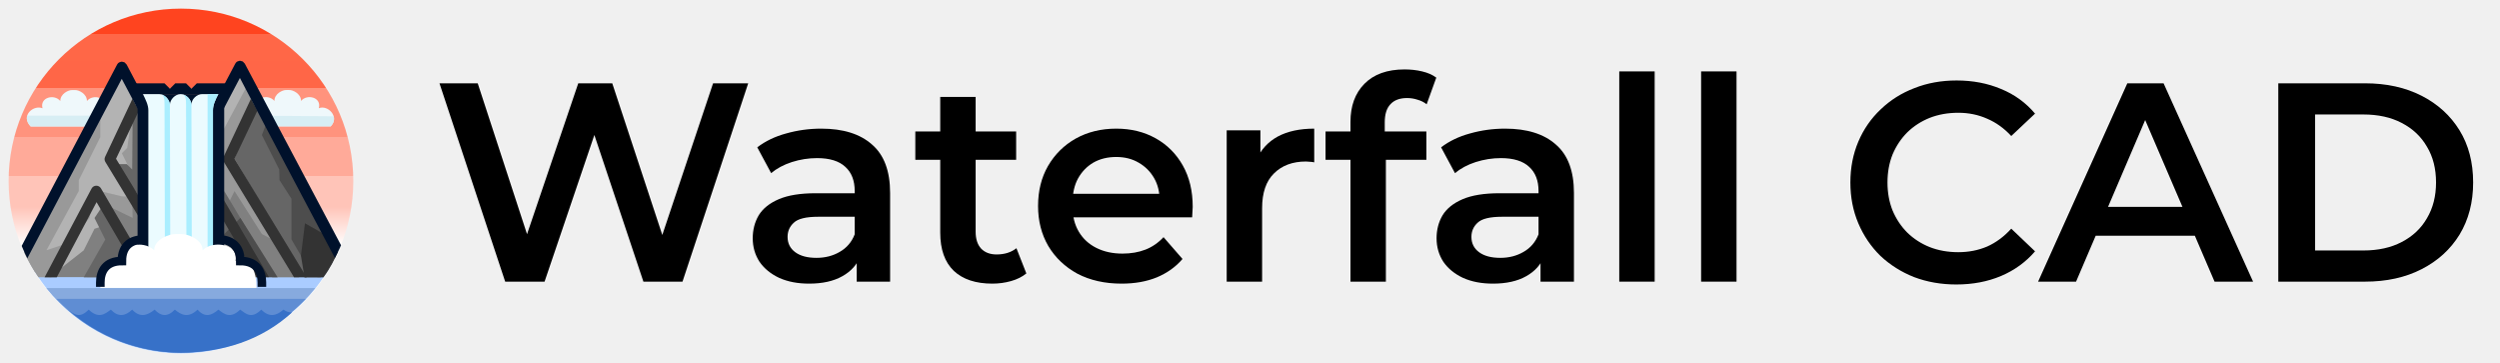
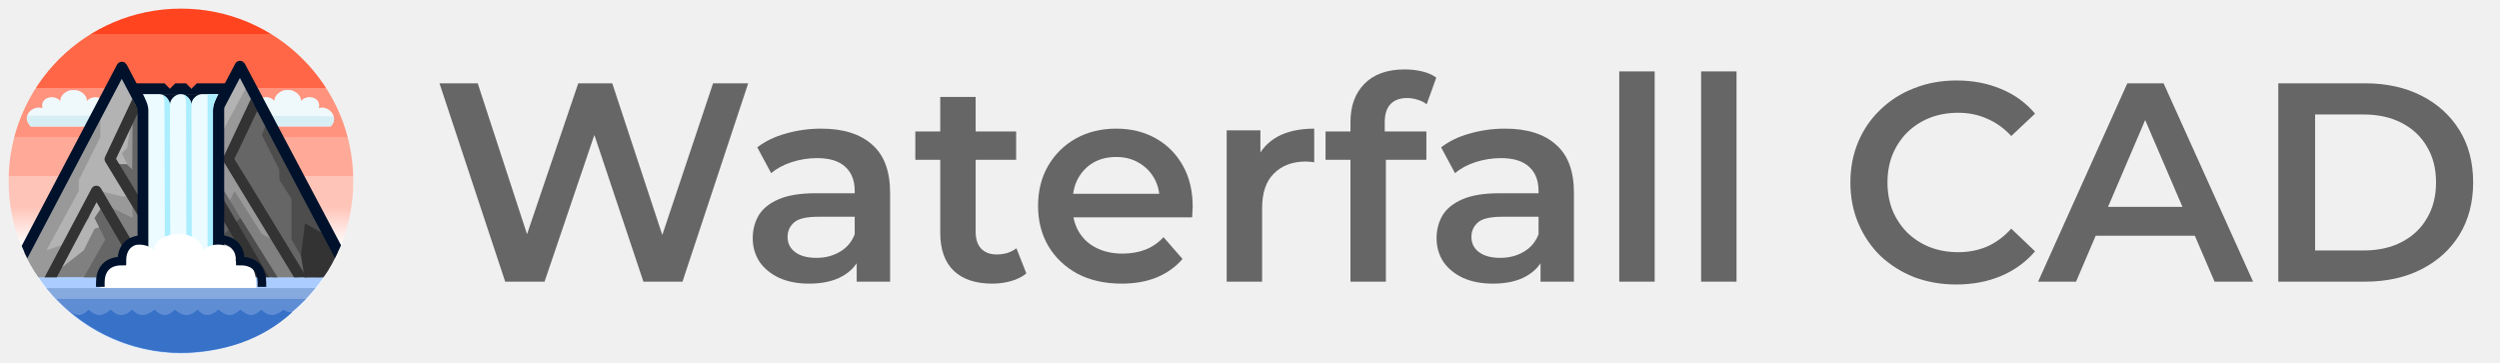
<svg xmlns="http://www.w3.org/2000/svg" xmlns:xlink="http://www.w3.org/1999/xlink" width="580" height="84" viewBox="0 0 580 84" version="1.1" id="svg5">
  <defs id="defs2">
    <rect x="80" y="8" width="624" height="64" id="rect732" />
    <rect x="72" y="0" width="416" height="152" id="rect445" />
    <linearGradient id="linearGradient1501">
      <stop style="stop-color:#ff0000;stop-opacity:1;" offset="0" id="stop1497" />
      <stop style="stop-color:#ff0000;stop-opacity:0;" offset="1" id="stop1499" />
    </linearGradient>
    <linearGradient id="linearGradient16022">
      <stop style="stop-color:#ff441f;stop-opacity:1;" offset="0" id="stop16018" />
      <stop style="stop-color:#ff441f;stop-opacity:1;" offset="0.137" id="stop1462" />
      <stop style="stop-color:#ff6747;stop-opacity:1;" offset="0.137" id="stop1454" />
      <stop style="stop-color:#ff6647;stop-opacity:1;" offset="0.358" id="stop1458" />
      <stop style="stop-color:#ff937d;stop-opacity:1;" offset="0.358" id="stop1466" />
      <stop style="stop-color:#ff937d;stop-opacity:1;" offset="0.557" id="stop1468" />
      <stop style="stop-color:#ffaa99;stop-opacity:1;" offset="0.557" id="stop1460" />
      <stop style="stop-color:#ffaa99;stop-opacity:1;" offset="0.717" id="stop1456" />
      <stop style="stop-color:#ffc4b8;stop-opacity:1;" offset="0.717" id="stop1470" />
      <stop style="stop-color:#ffc4b8;stop-opacity:1;" offset="0.842" id="stop1472" />
      <stop style="stop-color:#ffffff;stop-opacity:1;" offset="1" id="stop1464" />
      <stop style="stop-color:#ffffff;stop-opacity:1;" offset="1" id="stop16020" />
    </linearGradient>
    <linearGradient xlink:href="#linearGradient16022" id="linearGradient16024" x1="32.057" y1="0.133" x2="32.057" y2="57" gradientUnits="userSpaceOnUse" gradientTransform="matrix(0.8,0,0,0.8,8.456712,8.555145)" />
    <linearGradient xlink:href="#linearGradient1501" id="linearGradient1503" x1="0.057" y1="32.133" x2="64.057" y2="32.133" gradientUnits="userSpaceOnUse" gradientTransform="matrix(0.8,0,0,0.8,8.456712,8.555145)" />
  </defs>
  <g id="layer1">
    <g id="g1164" transform="matrix(1.25,0,0,1.25,-10.57089,-10.69393)" style="stroke-width:0.8">
      <circle style="fill:url(#linearGradient16024);fill-opacity:1;stroke:url(#linearGradient1503);stroke-width:0;stroke-linecap:round;stroke-linejoin:round;stroke-dasharray:none" id="circle14332" cx="42.057" cy="42.155" r="32" />
      <path id="path13469-8" style="fill:#eff8fb;fill-opacity:1;stroke:none;stroke-width:0.8px;stroke-linecap:butt;stroke-linejoin:miter;stroke-opacity:1" d="m 21.85,25.274 c -0.659,-0.039 -2.2,0.675 -2.2,2.025 -1.112,-1.363 -3.85,-0.675 -3.3,1.35 -1.65,-0.675 -4.145,1.343 -2.2,3.374 h 7.7 0.55 7.7 c 0,-1.992 -0.55,-4.049 -2.2,-3.374 0.55,-2.025 -2.188,-2.713 -3.3,-1.35 0,-1.35 -1.541,-2.064 -2.2,-2.025 z" />
      <path id="path13469-8-3" style="fill:#d7eef4;fill-opacity:1;stroke:none;stroke-width:0.8px;stroke-linecap:butt;stroke-linejoin:miter;stroke-opacity:1" d="m 13.51,30.022 c -0.175,0.59 -0.035,1.294 0.641,2 h 7.699 0.551 7.699 c 0,-0.166 -0.006,-0.331 -0.014,-0.496 -4.38e-4,-0.009 4.62e-4,-0.018 0,-0.027 -7.13e-4,-0.014 -0.003,-0.027 -0.004,-0.041 -0.009,-0.16 -0.02,-0.319 -0.037,-0.475 -0.018,-0.166 -0.04,-0.329 -0.068,-0.486 -5.88e-4,-0.003 -0.001,-0.006 -0.002,-0.01 -0.003,-0.018 -0.008,-0.035 -0.012,-0.053 -0.026,-0.137 -0.054,-0.271 -0.088,-0.398 -0.001,-0.005 -0.003,-0.009 -0.004,-0.014 z" />
      <path id="path13469-8-9" style="fill:#eff8fb;fill-opacity:1;stroke:none;stroke-width:0.8px;stroke-linecap:butt;stroke-linejoin:miter;stroke-opacity:1" d="m 61.605,25.264 c -0.659,-0.039 -2.2,0.675 -2.2,2.025 -1.112,-1.363 -3.85,-0.675 -3.3,1.35 -1.65,-0.675 -2.2,1.383 -2.2,3.374 h 7.7 0.55 7.7 c 1.742,-1.788 -0.55,-4.049 -2.2,-3.374 0.55,-2.025 -2.188,-2.713 -3.3,-1.35 0,-1.35 -1.541,-2.064 -2.2,-2.025 z" />
      <path id="path13469-8-9-6" style="fill:#d7eef4;fill-opacity:1;stroke:none;stroke-width:0.8px;stroke-linecap:butt;stroke-linejoin:miter;stroke-opacity:1" d="m 54.135,30.013 c -0.001,0.004 -0.003,0.009 -0.004,0.014 -0.078,0.294 -0.133,0.614 -0.17,0.947 -0.016,0.147 -0.028,0.298 -0.037,0.449 -0.003,0.048 -0.006,0.096 -0.008,0.145 -0.007,0.148 -0.012,0.296 -0.012,0.445 h 7.699 0.002 0.549 7.699 0.002 c 0.6,-0.615 0.722,-1.287 0.557,-1.875 z" />
      <path id="path3694" style="fill:#aaccff;stroke:#ff0000;stroke-width:0;stroke-linecap:round;stroke-linejoin:round;stroke-dasharray:none" d="M 13.809,57.022 C 19.321,67.528 30.193,74.122 42.057,74.155 53.921,74.122 64.793,67.528 70.305,57.022 Z" />
      <path id="path3694-6" style="fill:#87aade;stroke:#ff0000;stroke-width:0;stroke-linecap:round;stroke-linejoin:round;stroke-dasharray:none" d="m 17.062,62.022 c 6.021,7.52 15.149,11.968 24.871,12 9.721,-0.032 19.019,-4.48 25.066,-12 z" />
      <path id="path3694-6-0-6" style="fill:#5f8dd3;stroke:#ff0000;stroke-width:0;stroke-linecap:round;stroke-linejoin:round;stroke-dasharray:none" d="m 18.93,64.022 c 5.98,6.312 14.299,9.959 23.07,10 8.757,-0.041 17.232,-3.7 23.24,-10 z" />
      <path id="path3694-6-0-6-2" style="fill:#3771c8;stroke:#ff0000;stroke-width:0;stroke-linecap:round;stroke-linejoin:round;stroke-dasharray:none" d="m 21.059,66.022 c 5.788,5.104 13.225,7.946 20.941,8 7.717,-0.054 14.918,-2.215 20.706,-7.504 -0.677,0.084 -1.182,-0.217 -1.625,-0.496 -1.329,1.201 -2.69,1.46 -4.109,0 -1.829,1.803 -2.84,0.773 -3.924,0 -1.774,1.721 -2.913,0.887 -4.038,0 -1.255,1.093 -2.53,1.557 -3.87,0 -1.699,1.613 -3,1.026 -4.221,0 -1.368,1.426 -2.603,1.238 -3.75,0 -1.364,1.107 -2.744,1.544 -4.169,0 -1.281,1.215 -2.594,1.448 -3.961,0 -1.15,0.862 -2.297,1.739 -4.117,0 -1.757,1.798 -2.779,0.779 -3.863,0 z" />
      <path id="path3748-5" style="fill:#b3b3b3;stroke:none;stroke-width:1.6;stroke-linecap:round;stroke-linejoin:round;stroke-dasharray:none" d="m 31.084,20.999 -18.125,34.438 a 32,32 0 0 0 1.943,3.562 h 36.182 z" />
      <path style="fill:#808080;stroke:none;stroke-width:0.8px;stroke-linecap:butt;stroke-linejoin:miter;stroke-opacity:1" d="M 29.084,49.999 26,51.022 l -2,4 -6.343,4.969 15.261,0.014 z" id="path16836" />
      <path style="fill:#666666;stroke:none;stroke-width:0.8px;stroke-linecap:butt;stroke-linejoin:miter;stroke-opacity:1" d="m 28,46.022 -2,3 2,4 -4,7 h 12 l -2.916,-7.023 z" id="path16108" />
      <path id="path16840" style="fill:#999999;stroke:none;stroke-width:0.8px;stroke-linecap:butt;stroke-linejoin:miter;stroke-opacity:1" d="M 27.084,29.999 13.004,55.518 c 0.56,1.198 1.781,3.412 2.574,4.5 l 2.417,3.38e-4 2.088,-6.02 -3,1 6,-11 v -2 l 4,-8 z" />
      <path style="fill:#999999;stroke:none;stroke-width:0.8px;stroke-linecap:butt;stroke-linejoin:miter;stroke-opacity:1" d="m 21.084,53.999 4,-5 1,-5 z" id="path16838" />
      <path style="fill:#999999;stroke:none;stroke-width:0.8px;stroke-linecap:butt;stroke-linejoin:miter;stroke-opacity:1" d="m 27,44.022 4.084,0.977 0.916,0.023 2,1 -1,9 -6,-11" id="path16842" />
      <path style="fill:#808080;stroke:none;stroke-width:0.8px;stroke-linecap:butt;stroke-linejoin:miter;stroke-opacity:1" d="M 29,47.022 33.084,48.999 33,45.022 l 3,7 -3,3 z" id="path16844" />
      <path style="fill:#999999;stroke:none;stroke-width:0.8px;stroke-linecap:butt;stroke-linejoin:miter;stroke-opacity:1" d="m 34.084,42.999 -3,-6 1,-1 1,-7 1,-1 1,15 z" id="path16895" />
      <path style="fill:#666666;stroke:none;stroke-width:0.8px;stroke-linecap:butt;stroke-linejoin:miter;stroke-opacity:1" d="m 30,39.022 h 2 l 1,1 0.084,-10.023 1,-3 L 35,46.022 Z" id="path16897" />
-       <path d="m -10.485,42.977 -13.434,-22.072 4.232,-8.895 -1.176,-2.245 -5.098,10.805 c -0.133,0.3 -0.11,0.646 0.061,0.926 l 13.074,21.48 z" style="color:#000000;fill:#333333;stroke-width:0.8;stroke-linecap:round;stroke-linejoin:round;-inkscape-stroke:none" id="path636" class="UnoptimicedTransforms" transform="translate(53.91841,17.11749)" />
-       <path id="path3748-36" style="color:#000000;fill:#00112b;stroke-width:0.8;stroke-linecap:round;stroke-linejoin:round;-inkscape-stroke:none" d="M 51.969,58.534 31.979,20.552 c -6.5e-4,-6.52e-4 -0.001,-0.001 -0.002,-0.002 l -0.008,-0.016 c -0.059,-0.085 -0.131,-0.161 -0.213,-0.225 -0.043,-0.059 -0.093,-0.112 -0.148,-0.16 -0.1,-0.049 -0.208,-0.08 -0.318,-0.094 -0.063,-0.025 -0.128,-0.044 -0.195,-0.057 -0.002,6.44e-4 -0.004,0.001 -0.006,0.002 -0.001,-6.54e-4 -0.003,-0.001 -0.004,-0.002 l 6.8e-5,5e-5 c -0.136,0.009 -0.268,0.046 -0.389,0.107 -0.043,0.01 -0.086,0.022 -0.127,0.037 h -0.002 c -0.156,0.094 -0.283,0.229 -0.367,0.391 L 12.479,54.204 c 0.321,0.776 0.673,1.539 1.055,2.287 L 31.061,23.19 49.795,58.491" />
+       <path d="m -10.485,42.977 -13.434,-22.072 4.232,-8.895 -1.176,-2.245 -5.098,10.805 c -0.133,0.3 -0.11,0.646 0.061,0.926 l 13.074,21.48 z" style="color:#707070;fill:#333333;stroke-width:0.8;stroke-linecap:round;stroke-linejoin:round;-inkscape-stroke:none" id="path636" class="UnoptimicedTransforms" transform="translate(53.91841,17.11749)" />
+       <path id="path3748-36" style="color:#707070;fill:#00112b;stroke-width:0.8;stroke-linecap:round;stroke-linejoin:round;-inkscape-stroke:none" d="M 51.969,58.534 31.979,20.552 c -6.5e-4,-6.52e-4 -0.001,-0.001 -0.002,-0.002 l -0.008,-0.016 c -0.059,-0.085 -0.131,-0.161 -0.213,-0.225 -0.043,-0.059 -0.093,-0.112 -0.148,-0.16 -0.1,-0.049 -0.208,-0.08 -0.318,-0.094 -0.063,-0.025 -0.128,-0.044 -0.195,-0.057 -0.002,6.44e-4 -0.004,0.001 -0.006,0.002 -0.001,-6.54e-4 -0.003,-0.001 -0.004,-0.002 l 6.8e-5,5e-5 c -0.136,0.009 -0.268,0.046 -0.389,0.107 -0.043,0.01 -0.086,0.022 -0.127,0.037 h -0.002 c -0.156,0.094 -0.283,0.229 -0.367,0.391 L 12.479,54.204 c 0.321,0.776 0.673,1.539 1.055,2.287 L 31.061,23.19 49.795,58.491" />
      <path id="path3748-3" style="fill:#b3b3b3;stroke:none;stroke-width:1.6;stroke-linecap:round;stroke-linejoin:round;stroke-dasharray:none" d="m 53.084,20.999 -20,38 h 36.014 a 32,32 0 0 0 2.025,-3.727 z" />
      <path id="path16899" style="fill:#666666;stroke:none;stroke-width:0.8px;stroke-linecap:butt;stroke-linejoin:miter;stroke-opacity:1" d="M 56.084,26.999 52,38.022 l 13,22 h 3 c 0.753,-1.189 2.525,-3.45 3.115,-4.729 z" />
      <path id="path16901" style="fill:#4d4d4d;stroke:none;stroke-width:0.8px;stroke-linecap:butt;stroke-linejoin:miter;stroke-opacity:1" d="m 58.084,31.013 -1.004,2.611 3.213,6.375 0.068,2 2.223,3.459 v 7.545 l 3.5,5.996 h 3.014 a 32,32 0 0 0 2.01,-3.686 z" />
      <path id="path16903" style="fill:#333333;stroke:none;stroke-width:0.8px;stroke-linecap:butt;stroke-linejoin:miter;stroke-opacity:1" d="M 65.082,49.999 64.334,56.001 65,60.022 l 3.507,0.018 c 1.29,-1.715 2.123,-3.519 2.655,-4.64 l -1.524,-2.829 z" />
      <path style="fill:#999999;stroke:none;stroke-width:0.8px;stroke-linecap:butt;stroke-linejoin:miter;stroke-opacity:1" d="M 54.584,23.999 49.584,33.326 49,44.022 59.031,58.999 h 5.303 l -11.25,-17 L 52,38.022 l 0.084,-2.023 4,-9 -1.5,-3" id="path16905" />
      <path style="fill:#808080;stroke:none;stroke-width:0.8px;stroke-linecap:butt;stroke-linejoin:miter;stroke-opacity:1" d="m 51,46.022 1,-2 5.08,7.977 L 61,54.022 l 3,6 h -5 z" id="path16907" />
      <path style="fill:#666666;stroke:none;stroke-width:0.8px;stroke-linecap:butt;stroke-linejoin:miter;stroke-opacity:1" d="m 59.031,58.999 -8.947,-15 -1,9 2.317,1.5 1.683,2.5 5.947,2" id="path16909" />
      <path style="fill:#4d4d4d;stroke:none;stroke-width:0.8px;stroke-linecap:butt;stroke-linejoin:miter;stroke-opacity:1" d="m 49.084,52.999 4,-4 L 60,60.022 h -6 l -2.599,-5.523 -2.317,-1.5" id="path16911" />
-       <path d="m -10.525,42.911 -13.394,-22.006 4.232,-8.895 -1.176,-2.245 -5.098,10.805 c -0.133,0.3 -0.11,0.646 0.061,0.926 l 13.034,21.415 z" style="color:#000000;fill:#333333;stroke-width:0.8;stroke-linecap:round;stroke-linejoin:round;-inkscape-stroke:none" id="path636-7" class="UnoptimicedTransforms" transform="translate(75.91841,17.11749)" />
-       <path id="path3748-2-5" style="color:#000000;fill:#00112b;stroke-width:0.8;stroke-linecap:round;stroke-linejoin:round;-inkscape-stroke:none" d="m 70.635,56.435 c 0.378,-0.758 0.827,-1.576 1.143,-2.362 L 53.918,20.384 c -6.66e-4,-6.68e-4 -0.001,-0.001 -0.002,-0.002 l -0.008,-0.016 c -0.059,-0.085 -0.131,-0.161 -0.213,-0.225 -0.043,-0.059 -0.093,-0.112 -0.148,-0.16 -0.1,-0.049 -0.208,-0.08 -0.318,-0.094 -0.063,-0.025 -0.128,-0.044 -0.195,-0.057 -0.002,6.27e-4 -0.004,0.001 -0.006,0.002 -0.001,-6.36e-4 -0.003,-0.001 -0.004,-0.002 l 6.9e-5,5.1e-5 c -0.136,0.009 -0.268,0.046 -0.389,0.107 -0.043,0.01 -0.086,0.022 -0.127,0.037 h -0.002 c -0.156,0.094 -0.283,0.229 -0.367,0.391 l -20,38 c -0.107,0.204 -0.14,0.439 -0.094,0.664 0.046,0.225 0.168,0.428 0.346,0.574 0.178,0.146 0.402,0.226 0.633,0.227 l 1.656,-2 L 53,23.022 c 5.776,11.07 11.817,22.357 17.635,33.412 z" />
-       <path d="M 58.398,59.995 48.74,43.491 c -0.396,-0.678 -1.382,-0.657 -1.748,0.037 l -8.717,16.467 m 2.262,0 7.383,-13.945 8.16,13.945" style="color:#000000;fill:#333333;stroke:none;stroke-width:0.8;stroke-linecap:round;stroke-linejoin:round;-inkscape-stroke:none" id="path708-3" />
+       <path d="m -10.525,42.911 -13.394,-22.006 4.232,-8.895 -1.176,-2.245 -5.098,10.805 c -0.133,0.3 -0.11,0.646 0.061,0.926 l 13.034,21.415 z" style="color:#707070;fill:#333333;stroke-width:0.8;stroke-linecap:round;stroke-linejoin:round;-inkscape-stroke:none" id="path636-7" class="UnoptimicedTransforms" transform="translate(75.91841,17.11749)" />
+       <path id="path3748-2-5" style="color:#707070;fill:#00112b;stroke-width:0.8;stroke-linecap:round;stroke-linejoin:round;-inkscape-stroke:none" d="m 70.635,56.435 c 0.378,-0.758 0.827,-1.576 1.143,-2.362 L 53.918,20.384 c -6.66e-4,-6.68e-4 -0.001,-0.001 -0.002,-0.002 l -0.008,-0.016 c -0.059,-0.085 -0.131,-0.161 -0.213,-0.225 -0.043,-0.059 -0.093,-0.112 -0.148,-0.16 -0.1,-0.049 -0.208,-0.08 -0.318,-0.094 -0.063,-0.025 -0.128,-0.044 -0.195,-0.057 -0.002,6.27e-4 -0.004,0.001 -0.006,0.002 -0.001,-6.36e-4 -0.003,-0.001 -0.004,-0.002 l 6.9e-5,5.1e-5 c -0.136,0.009 -0.268,0.046 -0.389,0.107 -0.043,0.01 -0.086,0.022 -0.127,0.037 h -0.002 c -0.156,0.094 -0.283,0.229 -0.367,0.391 l -20,38 c -0.107,0.204 -0.14,0.439 -0.094,0.664 0.046,0.225 0.168,0.428 0.346,0.574 0.178,0.146 0.402,0.226 0.633,0.227 l 1.656,-2 L 53,23.022 c 5.776,11.07 11.817,22.357 17.635,33.412 z" />
+       <path d="M 58.398,59.995 48.74,43.491 c -0.396,-0.678 -1.382,-0.657 -1.748,0.037 l -8.717,16.467 m 2.262,0 7.383,-13.945 8.16,13.945" style="color:#707070;fill:#333333;stroke:none;stroke-width:0.8;stroke-linecap:round;stroke-linejoin:round;-inkscape-stroke:none" id="path708-3" />
      <rect style="fill:#00112b;stroke:none;stroke-width:1.6;stroke-linecap:round;stroke-linejoin:round;stroke-dasharray:none" id="rect13064" width="16.084" height="33.977" x="34" y="26.022" ry="0" />
      <path id="rect13118" style="fill:#00112b;stroke-width:1.6;stroke-linecap:round;stroke-linejoin:round" d="m 33,24.022 h 6 l 1,1 1,-1 h 2 l 1,1 1,-1 h 6 v 2 H 33 Z" />
      <path style="fill:#ebfbff;fill-opacity:1;stroke:none;stroke-width:0.8px;stroke-linecap:butt;stroke-linejoin:miter;stroke-opacity:1" d="m 36,60.022 v -31 c 0,-1 -0.519,-1.996 -1,-2.989 L 36,26.022 h 2 c 1,0 1.979,1.035 2,2 0,-1 1,-2 2,-2 1,0 2,1 2,2 -0.047,-1.029 1,-2 2,-2 h 2 l 0.994,-0.011 C 48.461,27.022 48,28.022 48,29.022 v 31 z" id="path13284" />
-       <path d="M 36.861,60.022 27.203,43.518 C 26.808,42.841 25.821,42.862 25.455,43.556 L 16.738,60.022 m 2.262,0 7.383,-13.945 8.16,13.945" style="color:#000000;fill:#333333;stroke:none;stroke-width:0.8;stroke-linecap:round;stroke-linejoin:round;-inkscape-stroke:none" id="path708" />
+       <path d="M 36.861,60.022 27.203,43.518 C 26.808,42.841 25.821,42.862 25.455,43.556 L 16.738,60.022 m 2.262,0 7.383,-13.945 8.16,13.945" style="color:#707070;fill:#333333;stroke:none;stroke-width:0.8;stroke-linecap:round;stroke-linejoin:round;-inkscape-stroke:none" id="path708" />
      <path style="fill:#aaeeff;stroke:none;stroke-width:0.8px;stroke-linecap:butt;stroke-linejoin:miter;stroke-opacity:1" d="m 39.084,59.999 h 1 L 40,28.022 c 0,-1 -1,-2 -2,-2 0.989,0 1,0.969 1,2 z" id="path13338" />
      <path style="fill:#aaeeff;stroke:none;stroke-width:0.8px;stroke-linecap:butt;stroke-linejoin:miter;stroke-opacity:1" d="m 43.084,59.999 h 1 L 44,28.022 c 0,-1 -1,-2 -2,-2 0.989,0 1,0.969 1,2 z" id="path13338-7" />
      <path id="rect13415" style="fill:#aaeeff;stroke-width:1.6;stroke-linecap:round;stroke-linejoin:round" d="m 47,26.022 h 2 c -0.504,0.98 -1.013,1.999 -1,2.976 V 60.022 h -1 z" />
      <path id="path13469" style="fill:#ffffff;stroke:none;stroke-width:0.8px;stroke-linecap:butt;stroke-linejoin:miter;stroke-opacity:1" d="m 41.084,51.999 c -1.198,-0.058 -4,1 -4,3 -2.022,-2.02 -7,-1 -6,2 -3,-1 -4,2.049 -4,5 h 14 1 14 c 0,-2.951 -1,-6 -4,-5 1,-3 -3.978,-4.02 -6,-2 0,-2 -2.802,-3.058 -4,-3 z" />
      <path style="fill:none;stroke:#00112b;stroke-width:1.6;stroke-linecap:square;stroke-linejoin:miter;stroke-dasharray:none;stroke-opacity:1" d="m 27.084,60.999 c -0.001,-2.086 1,-4 4,-4 0,-3 1.916,-3.977 3.916,-3.977" id="path13469-0" />
      <path style="fill:none;stroke:#00112b;stroke-width:1.6;stroke-linecap:square;stroke-linejoin:miter;stroke-dasharray:none;stroke-opacity:1" d="m 57.084,60.999 c 0.001,-2.086 -1,-4 -4,-4 0,-3 -2,-4 -4,-4" id="path13469-0-3" />
      <path style="fill:none;stroke:none;stroke-width:0.8px;stroke-linecap:butt;stroke-linejoin:miter;stroke-opacity:1" d="m 19.744,57.999 -1.028,2 h 8.79 l 0.01,-2 z" id="path625" />
    </g>
-     <g aria-label="Waterfall CAD" transform="matrix(1.173869,0,0,1.173869,6.315557,-4.466484)" id="text730" style="font-size:56px;line-height:1.25;font-family:Montserrat;-inkscape-font-specification:Montserrat;letter-spacing:0px;word-spacing:0px;white-space:pre;shape-inside:url(#rect732);display:inline;stroke-width:0.852">
-       <path d="m 94.504,59.469 -12.992,-39.2 h 7.56 l 11.592,35.448 h -3.752 l 12.04,-35.448 h 6.72 l 11.704,35.448 h -3.64 l 11.872,-35.448 h 6.944 l -12.992,39.2 h -7.728 l -10.696,-31.976 h 2.016 l -10.864,31.976 z" style="font-weight:600;-inkscape-font-specification:'Montserrat Semi-Bold'" id="path968" />
-       <path d="m 164,59.469 v -6.048 l -0.392,-1.288 v -10.584 q 0,-3.08 -1.848,-4.76 -1.848,-1.736 -5.6,-1.736 -2.52,0 -4.984,0.784 -2.408,0.784 -4.088,2.184 l -2.744,-5.096 q 2.408,-1.848 5.712,-2.744 3.36,-0.952 6.944,-0.952 6.496,0 10.024,3.136 3.584,3.08 3.584,9.576 v 17.528 z m -9.408,0.392 q -3.36,0 -5.88,-1.12 -2.52,-1.176 -3.92,-3.192 -1.344,-2.072 -1.344,-4.648 0,-2.52 1.176,-4.536 1.232,-2.016 3.976,-3.192 2.744,-1.176 7.28,-1.176 h 8.68 v 4.648 h -8.176 q -3.584,0 -4.816,1.176 -1.232,1.12 -1.232,2.8 0,1.904 1.512,3.024 1.512,1.12 4.2,1.12 2.576,0 4.592,-1.176 2.072,-1.176 2.968,-3.472 l 1.176,4.2 q -1.008,2.632 -3.64,4.088 -2.576,1.456 -6.552,1.456 z" style="font-weight:600;-inkscape-font-specification:'Montserrat Semi-Bold'" id="path970" />
-       <path d="m 190.824,59.861 q -4.928,0 -7.616,-2.52 -2.688,-2.576 -2.688,-7.56 v -26.824 h 7 v 26.656 q 0,2.128 1.064,3.304 1.12,1.176 3.08,1.176 2.352,0 3.92,-1.232 l 1.96,4.984 q -1.232,1.008 -3.024,1.512 -1.792,0.504 -3.696,0.504 z m -15.232,-24.472 v -5.6 h 19.936 v 5.6 z" style="font-weight:600;-inkscape-font-specification:'Montserrat Semi-Bold'" id="path972" />
-       <path d="m 216.382,59.861 q -4.984,0 -8.736,-1.96 -3.696,-2.016 -5.768,-5.488 -2.016,-3.472 -2.016,-7.896 0,-4.48 1.96,-7.896 2.016,-3.472 5.488,-5.432 3.528,-1.96 8.008,-1.96 4.368,0 7.784,1.904 3.416,1.904 5.376,5.376 1.96,3.472 1.96,8.176 0,0.448 -0.056,1.008 0,0.56 -0.056,1.064 h -24.92 v -4.648 h 21.224 l -2.744,1.456 q 0.056,-2.576 -1.064,-4.536 -1.12,-1.96 -3.08,-3.08 -1.904,-1.12 -4.424,-1.12 -2.576,0 -4.536,1.12 -1.904,1.12 -3.024,3.136 -1.064,1.96 -1.064,4.648 v 1.12 q 0,2.688 1.232,4.76 1.232,2.072 3.472,3.192 2.24,1.12 5.152,1.12 2.52,0 4.536,-0.784 2.016,-0.784 3.584,-2.464 l 3.752,4.312 q -2.016,2.352 -5.096,3.64 -3.024,1.232 -6.944,1.232 z" style="font-weight:600;-inkscape-font-specification:'Montserrat Semi-Bold'" id="path974" />
-       <path d="m 237.158,59.469 v -29.904 h 6.664 v 8.232 l -0.784,-2.408 q 1.344,-3.024 4.2,-4.592 2.912,-1.568 7.224,-1.568 v 6.664 q -0.448,-0.112 -0.84,-0.112 -0.392,-0.056 -0.784,-0.056 -3.976,0 -6.328,2.352 -2.352,2.296 -2.352,6.888 v 14.504 z" style="font-weight:600;-inkscape-font-specification:'Montserrat Semi-Bold'" id="path976" />
-       <path d="m 261.63,59.469 v -31.584 q 0,-4.704 2.744,-7.504 2.8,-2.856 7.952,-2.856 1.848,0 3.472,0.392 1.68,0.392 2.8,1.232 l -1.904,5.264 q -0.784,-0.616 -1.792,-0.896 -1.008,-0.336 -2.072,-0.336 -2.184,0 -3.304,1.232 -1.12,1.176 -1.12,3.584 v 3.36 l 0.224,3.136 v 24.976 z m -4.928,-24.08 v -5.6 h 19.936 v 5.6 z" style="font-weight:600;-inkscape-font-specification:'Montserrat Semi-Bold'" id="path978" />
-       <path d="m 299.206,59.469 v -6.048 l -0.392,-1.288 v -10.584 q 0,-3.08 -1.848,-4.76 -1.848,-1.736 -5.6,-1.736 -2.52,0 -4.984,0.784 -2.408,0.784 -4.088,2.184 l -2.744,-5.096 q 2.408,-1.848 5.712,-2.744 3.36,-0.952 6.944,-0.952 6.496,0 10.024,3.136 3.584,3.08 3.584,9.576 v 17.528 z m -9.408,0.392 q -3.36,0 -5.88,-1.12 -2.52,-1.176 -3.92,-3.192 -1.344,-2.072 -1.344,-4.648 0,-2.52 1.176,-4.536 1.232,-2.016 3.976,-3.192 2.744,-1.176 7.28,-1.176 h 8.68 v 4.648 h -8.176 q -3.584,0 -4.816,1.176 -1.232,1.12 -1.232,2.8 0,1.904 1.512,3.024 1.512,1.12 4.2,1.12 2.576,0 4.592,-1.176 2.072,-1.176 2.968,-3.472 l 1.176,4.2 q -1.008,2.632 -3.64,4.088 -2.576,1.456 -6.552,1.456 z" style="font-weight:600;-inkscape-font-specification:'Montserrat Semi-Bold'" id="path980" />
-       <path d="m 314.774,59.469 v -41.552 h 7 v 41.552 z" style="font-weight:600;-inkscape-font-specification:'Montserrat Semi-Bold'" id="path982" />
-       <path d="m 330.958,59.469 v -41.552 h 7 v 41.552 z" style="font-weight:600;-inkscape-font-specification:'Montserrat Semi-Bold'" id="path984" />
-       <path d="m 381.414,60.029 q -4.48,0 -8.344,-1.456 -3.808,-1.512 -6.664,-4.2 -2.8,-2.744 -4.368,-6.44 -1.568,-3.696 -1.568,-8.064 0,-4.368 1.568,-8.064 1.568,-3.696 4.424,-6.384 2.856,-2.744 6.664,-4.2 3.808,-1.512 8.344,-1.512 4.816,0 8.792,1.68 3.976,1.624 6.72,4.872 l -4.704,4.424 q -2.128,-2.296 -4.76,-3.416 -2.632,-1.176 -5.712,-1.176 -3.08,0 -5.656,1.008 -2.52,1.008 -4.424,2.856 -1.848,1.848 -2.912,4.368 -1.008,2.52 -1.008,5.544 0,3.024 1.008,5.544 1.064,2.52 2.912,4.368 1.904,1.848 4.424,2.856 2.576,1.008 5.656,1.008 3.08,0 5.712,-1.12 2.632,-1.176 4.76,-3.528 l 4.704,4.48 q -2.744,3.192 -6.72,4.872 -3.976,1.68 -8.848,1.68 z" style="font-weight:600;-inkscape-font-specification:'Montserrat Semi-Bold'" id="path986" />
-       <path d="m 397.585,59.469 17.64,-39.2 h 7.168 l 17.696,39.2 h -7.616 l -15.176,-35.336 h 2.912 l -15.12,35.336 z m 8.12,-9.072 1.96,-5.712 h 21.168 l 1.96,5.712 z" style="font-weight:600;-inkscape-font-specification:'Montserrat Semi-Bold'" id="path988" />
-       <path d="m 445.073,59.469 v -39.2 h 17.136 q 6.384,0 11.2,2.464 4.816,2.464 7.504,6.832 2.688,4.368 2.688,10.304 0,5.88 -2.688,10.304 -2.688,4.368 -7.504,6.832 -4.816,2.464 -11.2,2.464 z m 7.28,-6.16 h 9.52 q 4.424,0 7.616,-1.68 3.248,-1.68 4.984,-4.704 1.792,-3.024 1.792,-7.056 0,-4.088 -1.792,-7.056 -1.736,-3.024 -4.984,-4.704 -3.192,-1.68 -7.616,-1.68 h -9.52 z" style="font-weight:600;-inkscape-font-specification:'Montserrat Semi-Bold'" id="path990" />
+     <g aria-label="Waterfall CAD" transform="matrix(1.173869,0,0,1.173869,6.315557,-4.466484)" id="text730" style="font-size:56px;line-height:1.25;font-family:Montserrat;-inkscape-font-specification:Montserrat;letter-spacing:0px;word-spacing:0px;white-space:pre;shape-inside:url(#rect732);display:inline;stroke-width:0.852;fill:#666666">
+       <path d="m 94.504,59.469 -12.992,-39.2 h 7.56 l 11.592,35.448 h -3.752 l 12.04,-35.448 h 6.72 l 11.704,35.448 h -3.64 l 11.872,-35.448 h 6.944 l -12.992,39.2 h -7.728 l -10.696,-31.976 h 2.016 l -10.864,31.976 z" style="font-weight:600;-inkscape-font-specification:'Montserrat Semi-Bold';fill:#666666" id="path968" />
+       <path d="m 164,59.469 v -6.048 l -0.392,-1.288 v -10.584 q 0,-3.08 -1.848,-4.76 -1.848,-1.736 -5.6,-1.736 -2.52,0 -4.984,0.784 -2.408,0.784 -4.088,2.184 l -2.744,-5.096 q 2.408,-1.848 5.712,-2.744 3.36,-0.952 6.944,-0.952 6.496,0 10.024,3.136 3.584,3.08 3.584,9.576 v 17.528 z m -9.408,0.392 q -3.36,0 -5.88,-1.12 -2.52,-1.176 -3.92,-3.192 -1.344,-2.072 -1.344,-4.648 0,-2.52 1.176,-4.536 1.232,-2.016 3.976,-3.192 2.744,-1.176 7.28,-1.176 h 8.68 v 4.648 h -8.176 q -3.584,0 -4.816,1.176 -1.232,1.12 -1.232,2.8 0,1.904 1.512,3.024 1.512,1.12 4.2,1.12 2.576,0 4.592,-1.176 2.072,-1.176 2.968,-3.472 l 1.176,4.2 q -1.008,2.632 -3.64,4.088 -2.576,1.456 -6.552,1.456 z" style="font-weight:600;-inkscape-font-specification:'Montserrat Semi-Bold';fill:#666666" id="path970" />
+       <path d="m 190.824,59.861 q -4.928,0 -7.616,-2.52 -2.688,-2.576 -2.688,-7.56 v -26.824 h 7 v 26.656 q 0,2.128 1.064,3.304 1.12,1.176 3.08,1.176 2.352,0 3.92,-1.232 l 1.96,4.984 q -1.232,1.008 -3.024,1.512 -1.792,0.504 -3.696,0.504 z m -15.232,-24.472 v -5.6 h 19.936 v 5.6 z" style="font-weight:600;-inkscape-font-specification:'Montserrat Semi-Bold';fill:#666666" id="path972" />
+       <path d="m 216.382,59.861 q -4.984,0 -8.736,-1.96 -3.696,-2.016 -5.768,-5.488 -2.016,-3.472 -2.016,-7.896 0,-4.48 1.96,-7.896 2.016,-3.472 5.488,-5.432 3.528,-1.96 8.008,-1.96 4.368,0 7.784,1.904 3.416,1.904 5.376,5.376 1.96,3.472 1.96,8.176 0,0.448 -0.056,1.008 0,0.56 -0.056,1.064 h -24.92 v -4.648 h 21.224 l -2.744,1.456 q 0.056,-2.576 -1.064,-4.536 -1.12,-1.96 -3.08,-3.08 -1.904,-1.12 -4.424,-1.12 -2.576,0 -4.536,1.12 -1.904,1.12 -3.024,3.136 -1.064,1.96 -1.064,4.648 v 1.12 q 0,2.688 1.232,4.76 1.232,2.072 3.472,3.192 2.24,1.12 5.152,1.12 2.52,0 4.536,-0.784 2.016,-0.784 3.584,-2.464 l 3.752,4.312 q -2.016,2.352 -5.096,3.64 -3.024,1.232 -6.944,1.232 z" style="font-weight:600;-inkscape-font-specification:'Montserrat Semi-Bold';fill:#666666" id="path974" />
+       <path d="m 237.158,59.469 v -29.904 h 6.664 v 8.232 l -0.784,-2.408 q 1.344,-3.024 4.2,-4.592 2.912,-1.568 7.224,-1.568 v 6.664 q -0.448,-0.112 -0.84,-0.112 -0.392,-0.056 -0.784,-0.056 -3.976,0 -6.328,2.352 -2.352,2.296 -2.352,6.888 v 14.504 z" style="font-weight:600;-inkscape-font-specification:'Montserrat Semi-Bold';fill:#666666" id="path976" />
+       <path d="m 261.63,59.469 v -31.584 q 0,-4.704 2.744,-7.504 2.8,-2.856 7.952,-2.856 1.848,0 3.472,0.392 1.68,0.392 2.8,1.232 l -1.904,5.264 q -0.784,-0.616 -1.792,-0.896 -1.008,-0.336 -2.072,-0.336 -2.184,0 -3.304,1.232 -1.12,1.176 -1.12,3.584 v 3.36 l 0.224,3.136 v 24.976 z m -4.928,-24.08 v -5.6 h 19.936 v 5.6 z" style="font-weight:600;-inkscape-font-specification:'Montserrat Semi-Bold';fill:#666666" id="path978" />
+       <path d="m 299.206,59.469 v -6.048 l -0.392,-1.288 v -10.584 q 0,-3.08 -1.848,-4.76 -1.848,-1.736 -5.6,-1.736 -2.52,0 -4.984,0.784 -2.408,0.784 -4.088,2.184 l -2.744,-5.096 q 2.408,-1.848 5.712,-2.744 3.36,-0.952 6.944,-0.952 6.496,0 10.024,3.136 3.584,3.08 3.584,9.576 v 17.528 z m -9.408,0.392 q -3.36,0 -5.88,-1.12 -2.52,-1.176 -3.92,-3.192 -1.344,-2.072 -1.344,-4.648 0,-2.52 1.176,-4.536 1.232,-2.016 3.976,-3.192 2.744,-1.176 7.28,-1.176 h 8.68 v 4.648 h -8.176 q -3.584,0 -4.816,1.176 -1.232,1.12 -1.232,2.8 0,1.904 1.512,3.024 1.512,1.12 4.2,1.12 2.576,0 4.592,-1.176 2.072,-1.176 2.968,-3.472 l 1.176,4.2 q -1.008,2.632 -3.64,4.088 -2.576,1.456 -6.552,1.456 z" style="font-weight:600;-inkscape-font-specification:'Montserrat Semi-Bold';fill:#666666" id="path980" />
+       <path d="m 314.774,59.469 v -41.552 h 7 v 41.552 z" style="font-weight:600;-inkscape-font-specification:'Montserrat Semi-Bold';fill:#666666" id="path982" />
+       <path d="m 330.958,59.469 v -41.552 h 7 v 41.552 z" style="font-weight:600;-inkscape-font-specification:'Montserrat Semi-Bold';fill:#666666" id="path984" />
+       <path d="m 381.414,60.029 q -4.48,0 -8.344,-1.456 -3.808,-1.512 -6.664,-4.2 -2.8,-2.744 -4.368,-6.44 -1.568,-3.696 -1.568,-8.064 0,-4.368 1.568,-8.064 1.568,-3.696 4.424,-6.384 2.856,-2.744 6.664,-4.2 3.808,-1.512 8.344,-1.512 4.816,0 8.792,1.68 3.976,1.624 6.72,4.872 l -4.704,4.424 q -2.128,-2.296 -4.76,-3.416 -2.632,-1.176 -5.712,-1.176 -3.08,0 -5.656,1.008 -2.52,1.008 -4.424,2.856 -1.848,1.848 -2.912,4.368 -1.008,2.52 -1.008,5.544 0,3.024 1.008,5.544 1.064,2.52 2.912,4.368 1.904,1.848 4.424,2.856 2.576,1.008 5.656,1.008 3.08,0 5.712,-1.12 2.632,-1.176 4.76,-3.528 l 4.704,4.48 q -2.744,3.192 -6.72,4.872 -3.976,1.68 -8.848,1.68 z" style="font-weight:600;-inkscape-font-specification:'Montserrat Semi-Bold';fill:#666666" id="path986" />
+       <path d="m 397.585,59.469 17.64,-39.2 h 7.168 l 17.696,39.2 h -7.616 l -15.176,-35.336 h 2.912 l -15.12,35.336 z m 8.12,-9.072 1.96,-5.712 h 21.168 l 1.96,5.712 z" style="font-weight:600;-inkscape-font-specification:'Montserrat Semi-Bold';fill:#666666" id="path988" />
+       <path d="m 445.073,59.469 v -39.2 h 17.136 q 6.384,0 11.2,2.464 4.816,2.464 7.504,6.832 2.688,4.368 2.688,10.304 0,5.88 -2.688,10.304 -2.688,4.368 -7.504,6.832 -4.816,2.464 -11.2,2.464 z m 7.28,-6.16 h 9.52 q 4.424,0 7.616,-1.68 3.248,-1.68 4.984,-4.704 1.792,-3.024 1.792,-7.056 0,-4.088 -1.792,-7.056 -1.736,-3.024 -4.984,-4.704 -3.192,-1.68 -7.616,-1.68 h -9.52 z" style="font-weight:600;-inkscape-font-specification:'Montserrat Semi-Bold';fill:#666666" id="path990" />
    </g>
  </g>
</svg>
